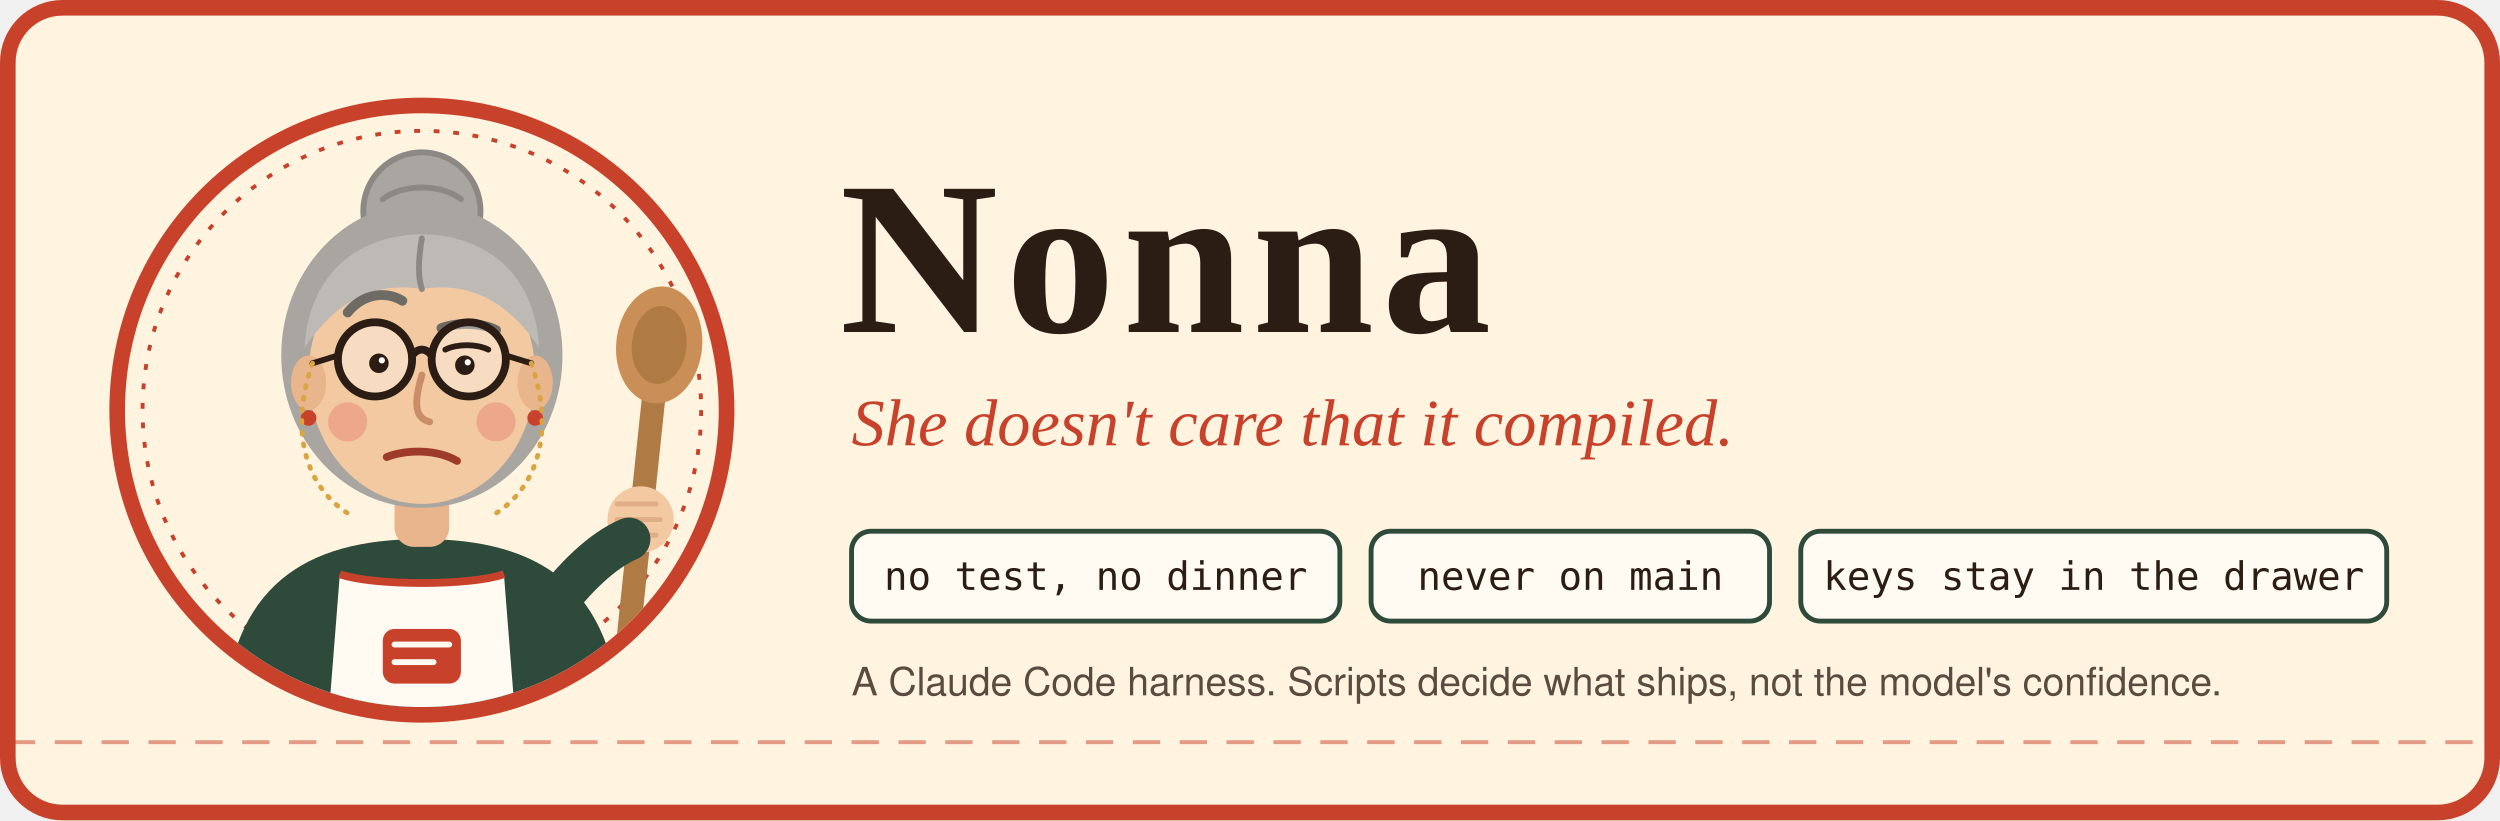
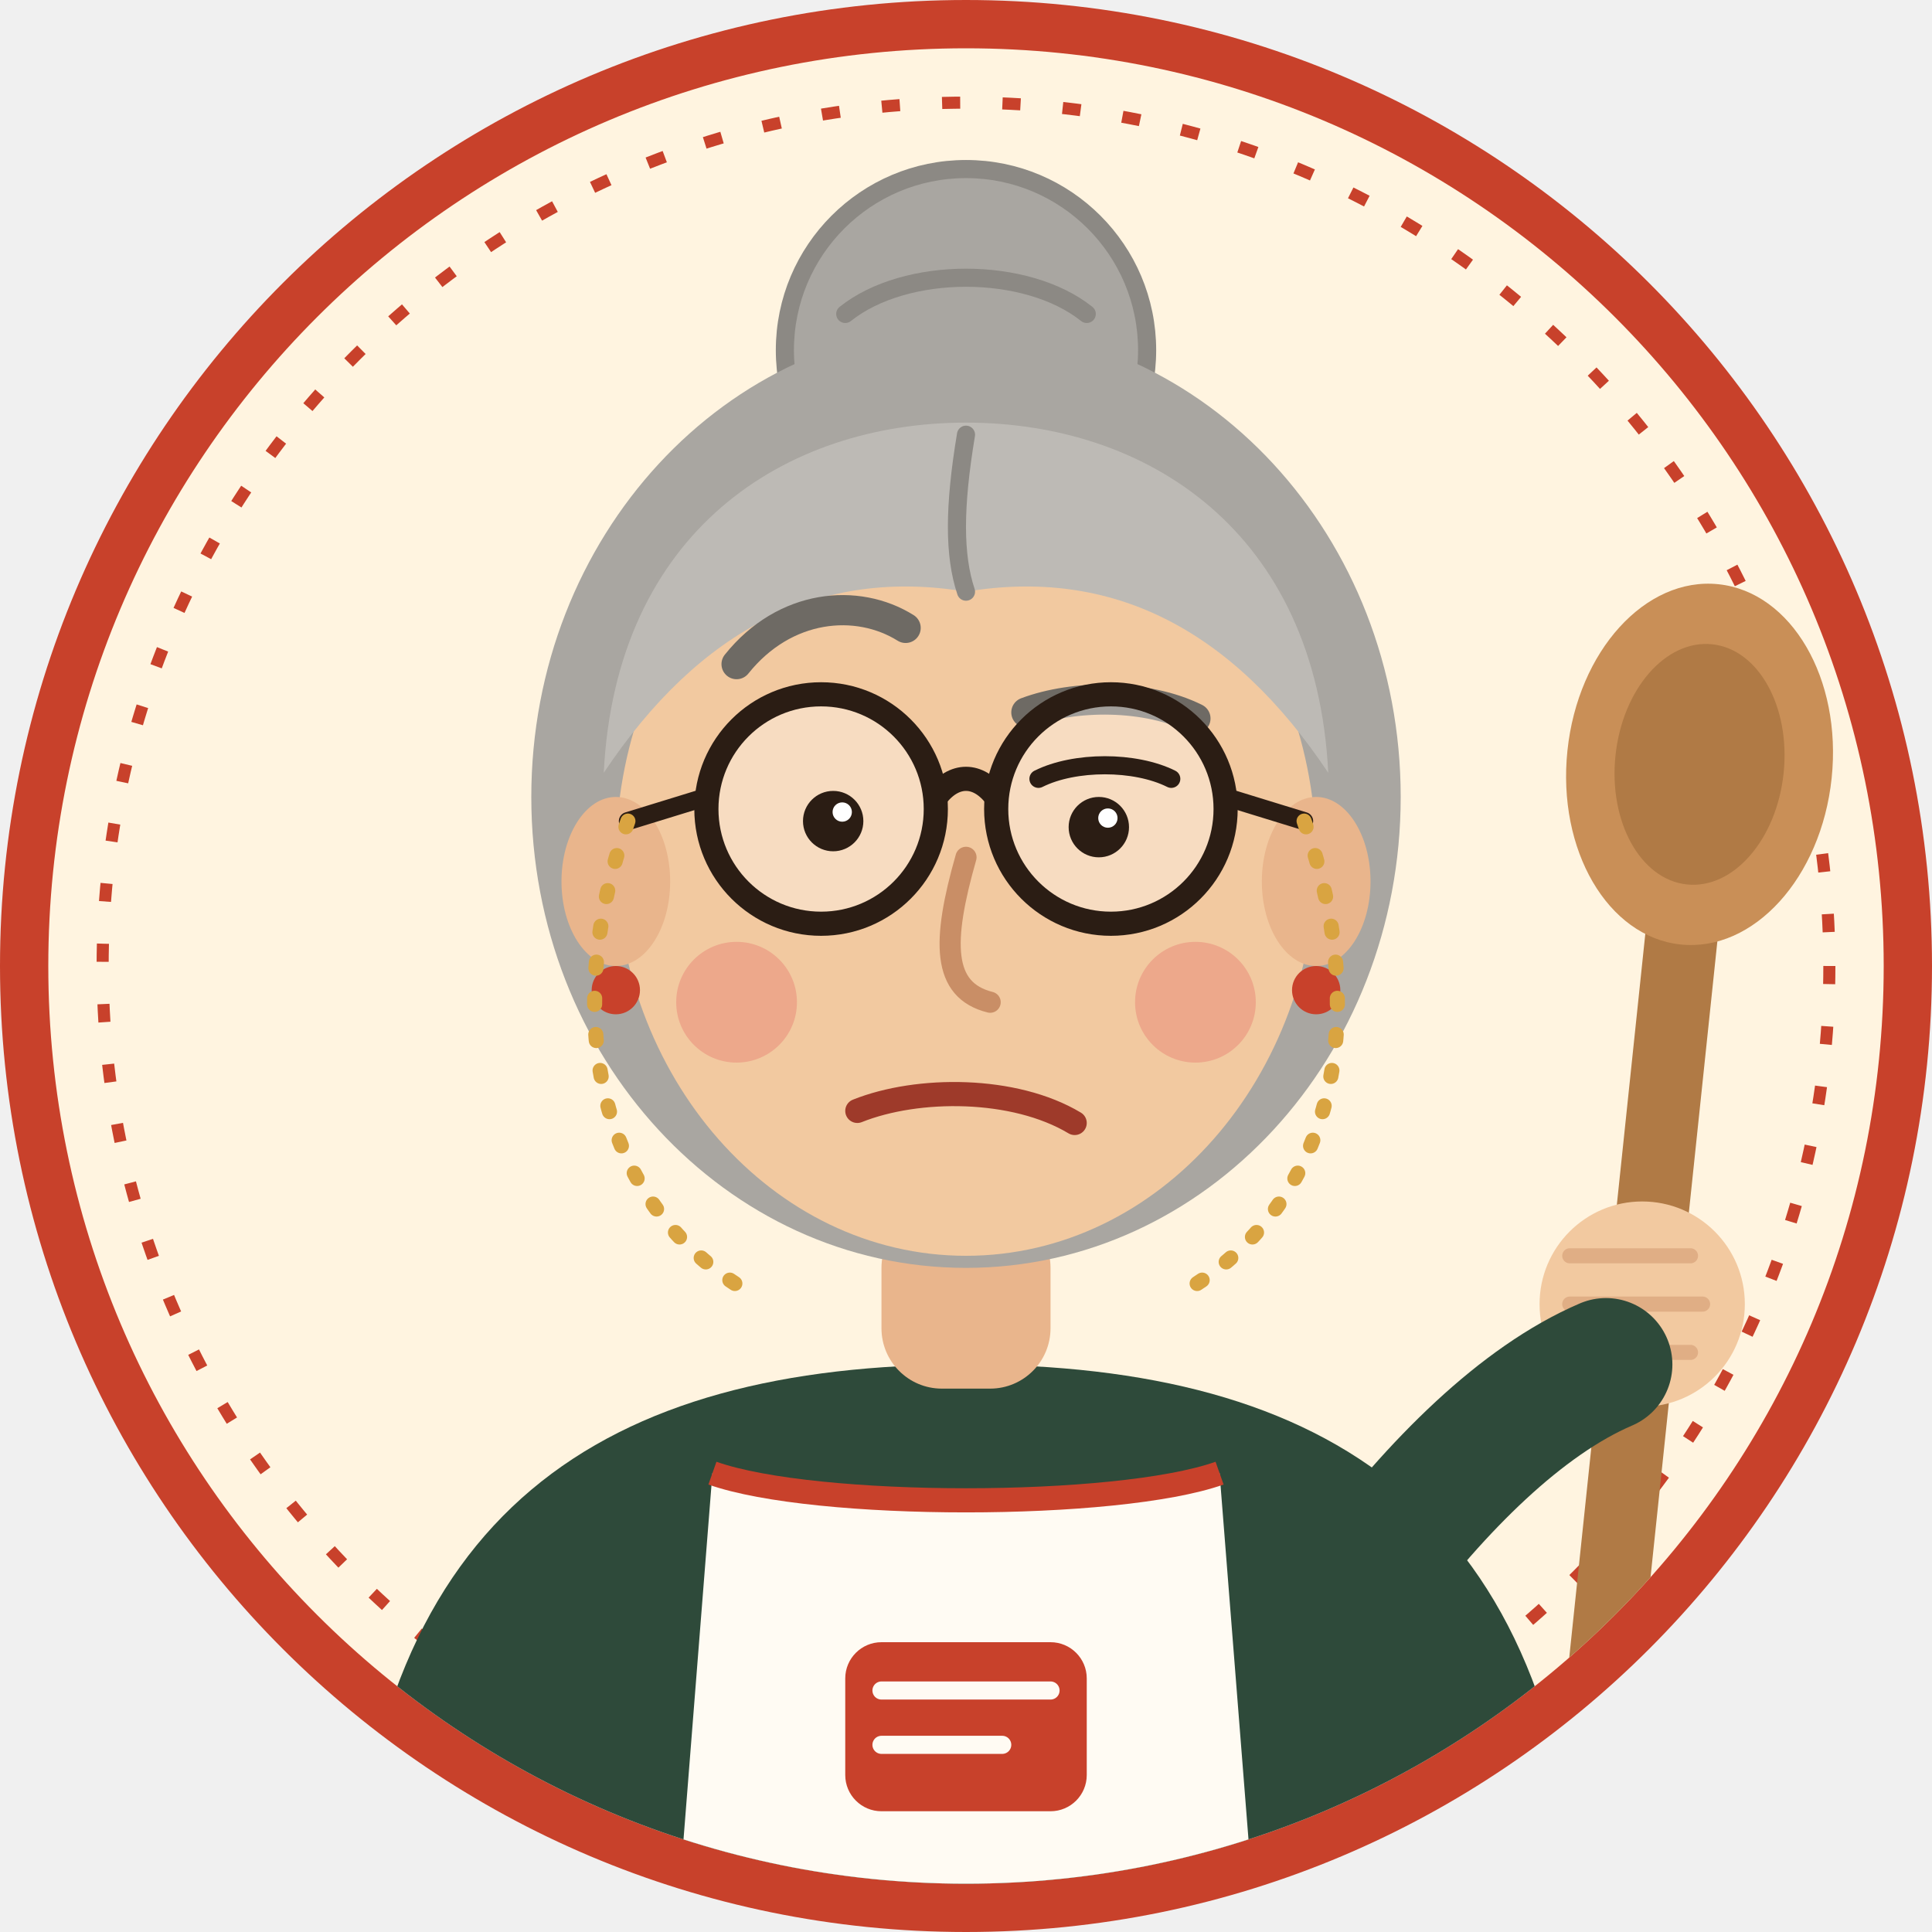
- <svg xmlns="http://www.w3.org/2000/svg" viewBox="0 0 1280 420" width="1280" height="420" role="img" aria-labelledby="bt bd">
-   <rect x="4" y="4" width="1272" height="412" rx="28" fill="#FFF4E0" stroke="#C8412B" stroke-width="8" />
-   <path d="M4 380 H1276" stroke="#C8412B" stroke-width="2" stroke-dasharray="14 10" opacity="0.5" />
-   <g transform="translate(56 50)">
-     <circle cx="160" cy="160" r="156" fill="#FFF4E0" />
-     <circle cx="160" cy="160" r="156" fill="none" stroke="#C8412B" stroke-width="8" />
-     <circle cx="160" cy="160" r="143" fill="none" stroke="#C8412B" stroke-width="2" stroke-dasharray="3 7" />
-     <clipPath id="bplate">
-       <circle cx="160" cy="160" r="152" />
-     </clipPath>
-     <g clip-path="url(#bplate)">
-       <path d="M58 320 C62 250 100 226 160 226 C220 226 258 250 262 320 Z" fill="#2E4A3A" />
-       <path d="M112 320 L118 244 C135 250 185 250 202 244 L208 320 Z" fill="#FFFBF3" />
-       <path d="M118 244 C135 250 185 250 202 244" fill="none" stroke="#C8412B" stroke-width="4" />
-       <rect x="140" y="272" width="40" height="28" rx="6" fill="#C8412B" />
-       <path d="M146 280 h28 M146 289 h20" stroke="#FFFBF3" stroke-width="3" stroke-linecap="round" />
-       <rect x="146" y="200" width="28" height="30" rx="10" fill="#E9B58C" />
-       <circle cx="160" cy="58" r="30" fill="#A9A6A1" />
-       <circle cx="160" cy="58" r="30" fill="none" stroke="#8C8984" stroke-width="3" />
-       <path d="M140 52 C150 44 170 44 180 52" fill="none" stroke="#8C8984" stroke-width="3" stroke-linecap="round" />
-       <ellipse cx="160" cy="132" rx="72" ry="78" fill="#A9A6A1" />
-       <ellipse cx="160" cy="142" rx="58" ry="66" fill="#F2C9A0" />
-       <path d="M100 128 C102 88 130 70 160 70 C190 70 218 88 220 128 C204 104 184 94 160 98 C136 94 116 104 100 128 Z" fill="#BDBAB5" />
-       <path d="M160 72 C158 84 158 92 160 98" fill="none" stroke="#8C8984" stroke-width="3" stroke-linecap="round" />
-       <ellipse cx="102" cy="146" rx="9" ry="14" fill="#E9B58C" />
-       <ellipse cx="218" cy="146" rx="9" ry="14" fill="#E9B58C" />
-       <circle cx="102" cy="164" r="4" fill="#C8412B" />
-       <circle cx="218" cy="164" r="4" fill="#C8412B" />
-       <path d="M122 110 C130 100 142 99 150 104" fill="none" stroke="#6E6A64" stroke-width="5" stroke-linecap="round" />
-       <path d="M170 118 C178 115 190 115 198 119" fill="none" stroke="#6E6A64" stroke-width="5" stroke-linecap="round" />
-       <circle cx="136" cy="134" r="19" fill="#FFFFFF" fill-opacity="0.35" stroke="#2B1D14" stroke-width="4" />
-       <circle cx="184" cy="134" r="19" fill="#FFFFFF" fill-opacity="0.35" stroke="#2B1D14" stroke-width="4" />
-       <path d="M155 132 C158 128 162 128 165 132" fill="none" stroke="#2B1D14" stroke-width="4" stroke-linecap="round" />
-       <path d="M117 132 L104 136 M203 132 L216 136" stroke="#2B1D14" stroke-width="3" stroke-linecap="round" />
-       <circle cx="138" cy="136" r="5" fill="#2B1D14" />
-       <circle cx="139.5" cy="134.5" r="1.6" fill="#FFFFFF" />
-       <circle cx="182" cy="137" r="5" fill="#2B1D14" />
-       <circle cx="183.5" cy="135.5" r="1.6" fill="#FFFFFF" />
-       <path d="M172 129 C178 126 188 126 194 129" fill="none" stroke="#2B1D14" stroke-width="3" stroke-linecap="round" />
-       <path d="M104 136 C92 170 100 200 124 214" fill="none" stroke="#D9A441" stroke-width="2.5" stroke-dasharray="1 5" stroke-linecap="round" />
-       <path d="M216 136 C228 170 220 200 196 214" fill="none" stroke="#D9A441" stroke-width="2.5" stroke-dasharray="1 5" stroke-linecap="round" />
-       <path d="M160 142 C156 156 156 164 164 166" fill="none" stroke="#C98E66" stroke-width="3.5" stroke-linecap="round" />
-       <circle cx="122" cy="166" r="10" fill="#E88C7A" fill-opacity="0.55" />
-       <circle cx="198" cy="166" r="10" fill="#E88C7A" fill-opacity="0.55" />
-       <path d="M142 184 C152 180 168 180 178 186" fill="none" stroke="#9E3A2A" stroke-width="4" stroke-linecap="round" />
-       <g transform="translate(8 22) rotate(6 262 214)">
-         <rect x="256" y="120" width="12" height="150" rx="6" fill="#B07A45" />
-         <ellipse cx="262" cy="104" rx="22" ry="30" fill="#C98F57" />
-         <ellipse cx="262" cy="104" rx="14" ry="20" fill="#B07A45" />
-       </g>
-       <circle cx="272" cy="216" r="17" fill="#F2C9A0" />
-       <path d="M260 208 h20 M260 216 h22 M262 224 h18" stroke="#E0AE85" stroke-width="2.5" stroke-linecap="round" />
-       <path d="M226 262 C238 246 252 232 266 226" fill="none" stroke="#2E4A3A" stroke-width="22" stroke-linecap="round" />
+ <svg xmlns="http://www.w3.org/2000/svg" viewBox="0 0 320 320" width="320" height="320" role="img" aria-labelledby="t d">
+   <circle cx="160" cy="160" r="156" fill="#FFF4E0" />
+   <circle cx="160" cy="160" r="156" fill="none" stroke="#C8412B" stroke-width="8" />
+   <circle cx="160" cy="160" r="143" fill="none" stroke="#C8412B" stroke-width="2" stroke-dasharray="3 7" />
+   <clipPath id="plate">
+     <circle cx="160" cy="160" r="152" />
+   </clipPath>
+   <g clip-path="url(#plate)">
+     <path d="M58 320 C62 250 100 226 160 226 C220 226 258 250 262 320 Z" fill="#2E4A3A" />
+     <path d="M112 320 L118 244 C135 250 185 250 202 244 L208 320 Z" fill="#FFFBF3" />
+     <path d="M118 244 C135 250 185 250 202 244" fill="none" stroke="#C8412B" stroke-width="4" />
+     <rect x="140" y="272" width="40" height="28" rx="6" fill="#C8412B" />
+     <path d="M146 280 h28 M146 289 h20" stroke="#FFFBF3" stroke-width="3" stroke-linecap="round" />
+     <rect x="146" y="200" width="28" height="30" rx="10" fill="#E9B58C" />
+     <circle cx="160" cy="58" r="30" fill="#A9A6A1" />
+     <circle cx="160" cy="58" r="30" fill="none" stroke="#8C8984" stroke-width="3" />
+     <path d="M140 52 C150 44 170 44 180 52" fill="none" stroke="#8C8984" stroke-width="3" stroke-linecap="round" />
+     <ellipse cx="160" cy="132" rx="72" ry="78" fill="#A9A6A1" />
+     <ellipse cx="160" cy="142" rx="58" ry="66" fill="#F2C9A0" />
+     <path d="M100 128 C102 88 130 70 160 70 C190 70 218 88 220 128 C204 104 184 94 160 98 C136 94 116 104 100 128 Z" fill="#BDBAB5" />
+     <path d="M160 72 C158 84 158 92 160 98" fill="none" stroke="#8C8984" stroke-width="3" stroke-linecap="round" />
+     <ellipse cx="102" cy="146" rx="9" ry="14" fill="#E9B58C" />
+     <ellipse cx="218" cy="146" rx="9" ry="14" fill="#E9B58C" />
+     <circle cx="102" cy="164" r="4" fill="#C8412B" />
+     <circle cx="218" cy="164" r="4" fill="#C8412B" />
+     <path d="M122 110 C130 100 142 99 150 104" fill="none" stroke="#6E6A64" stroke-width="5" stroke-linecap="round" />
+     <path d="M170 118 C178 115 190 115 198 119" fill="none" stroke="#6E6A64" stroke-width="5" stroke-linecap="round" />
+     <circle cx="136" cy="134" r="19" fill="#FFFFFF" fill-opacity="0.35" stroke="#2B1D14" stroke-width="4" />
+     <circle cx="184" cy="134" r="19" fill="#FFFFFF" fill-opacity="0.35" stroke="#2B1D14" stroke-width="4" />
+     <path d="M155 132 C158 128 162 128 165 132" fill="none" stroke="#2B1D14" stroke-width="4" stroke-linecap="round" />
+     <path d="M117 132 L104 136 M203 132 L216 136" stroke="#2B1D14" stroke-width="3" stroke-linecap="round" />
+     <circle cx="138" cy="136" r="5" fill="#2B1D14" />
+     <circle cx="139.5" cy="134.5" r="1.6" fill="#FFFFFF" />
+     <circle cx="182" cy="137" r="5" fill="#2B1D14" />
+     <circle cx="183.5" cy="135.5" r="1.6" fill="#FFFFFF" />
+     <path d="M172 129 C178 126 188 126 194 129" fill="none" stroke="#2B1D14" stroke-width="3" stroke-linecap="round" />
+     <path d="M104 136 C92 170 100 200 124 214" fill="none" stroke="#D9A441" stroke-width="2.5" stroke-dasharray="1 5" stroke-linecap="round" />
+     <path d="M216 136 C228 170 220 200 196 214" fill="none" stroke="#D9A441" stroke-width="2.5" stroke-dasharray="1 5" stroke-linecap="round" />
+     <path d="M160 142 C156 156 156 164 164 166" fill="none" stroke="#C98E66" stroke-width="3.5" stroke-linecap="round" />
+     <circle cx="122" cy="166" r="10" fill="#E88C7A" fill-opacity="0.55" />
+     <circle cx="198" cy="166" r="10" fill="#E88C7A" fill-opacity="0.55" />
+     <path d="M142 184 C152 180 168 180 178 186" fill="none" stroke="#9E3A2A" stroke-width="4" stroke-linecap="round" />
+     <g transform="translate(8 22) rotate(6 262 214)">
+       <rect x="256" y="120" width="12" height="150" rx="6" fill="#B07A45" />
+       <ellipse cx="262" cy="104" rx="22" ry="30" fill="#C98F57" />
+       <ellipse cx="262" cy="104" rx="14" ry="20" fill="#B07A45" />
    </g>
+     <circle cx="272" cy="216" r="17" fill="#F2C9A0" />
+     <path d="M260 208 h20 M260 216 h22 M262 224 h18" stroke="#E0AE85" stroke-width="2.5" stroke-linecap="round" />
+     <path d="M226 262 C238 246 252 232 266 226" fill="none" stroke="#2E4A3A" stroke-width="22" stroke-linecap="round" />
  </g>
-   <g font-family="Georgia, 'Times New Roman', serif" fill="#2B1D14">
-     <text x="430" y="170" font-size="112" font-weight="700" letter-spacing="4">Nonna</text>
-     <text x="436" y="228" font-size="34" font-style="italic" fill="#C8412B">She doesn't care that it compiled.</text>
-   </g>
-   <g font-family="ui-monospace, SFMono-Regular, Menlo, Consolas, monospace" font-size="20" fill="#2B1D14">
-     <g transform="translate(436 272)">
-       <rect width="250" height="46" rx="10" fill="#FFFBF3" stroke="#2E4A3A" stroke-width="2.5" />
-       <text x="125" y="30" text-anchor="middle">no test, no dinner</text>
-     </g>
-     <g transform="translate(702 272)">
-       <rect width="204" height="46" rx="10" fill="#FFFBF3" stroke="#2E4A3A" stroke-width="2.5" />
-       <text x="102" y="30" text-anchor="middle">never on main</text>
-     </g>
-     <g transform="translate(922 272)">
-       <rect width="300" height="46" rx="10" fill="#FFFBF3" stroke="#2E4A3A" stroke-width="2.5" />
-       <text x="150" y="30" text-anchor="middle">keys stay in the drawer</text>
-     </g>
-   </g>
-   <text x="436" y="356" font-family="ui-sans-serif, -apple-system, 'Segoe UI', Helvetica, Arial, sans-serif" font-size="20" fill="#5A4A3F">A Claude Code harness. Scripts decide what ships, not the model's confidence.</text>
</svg>
